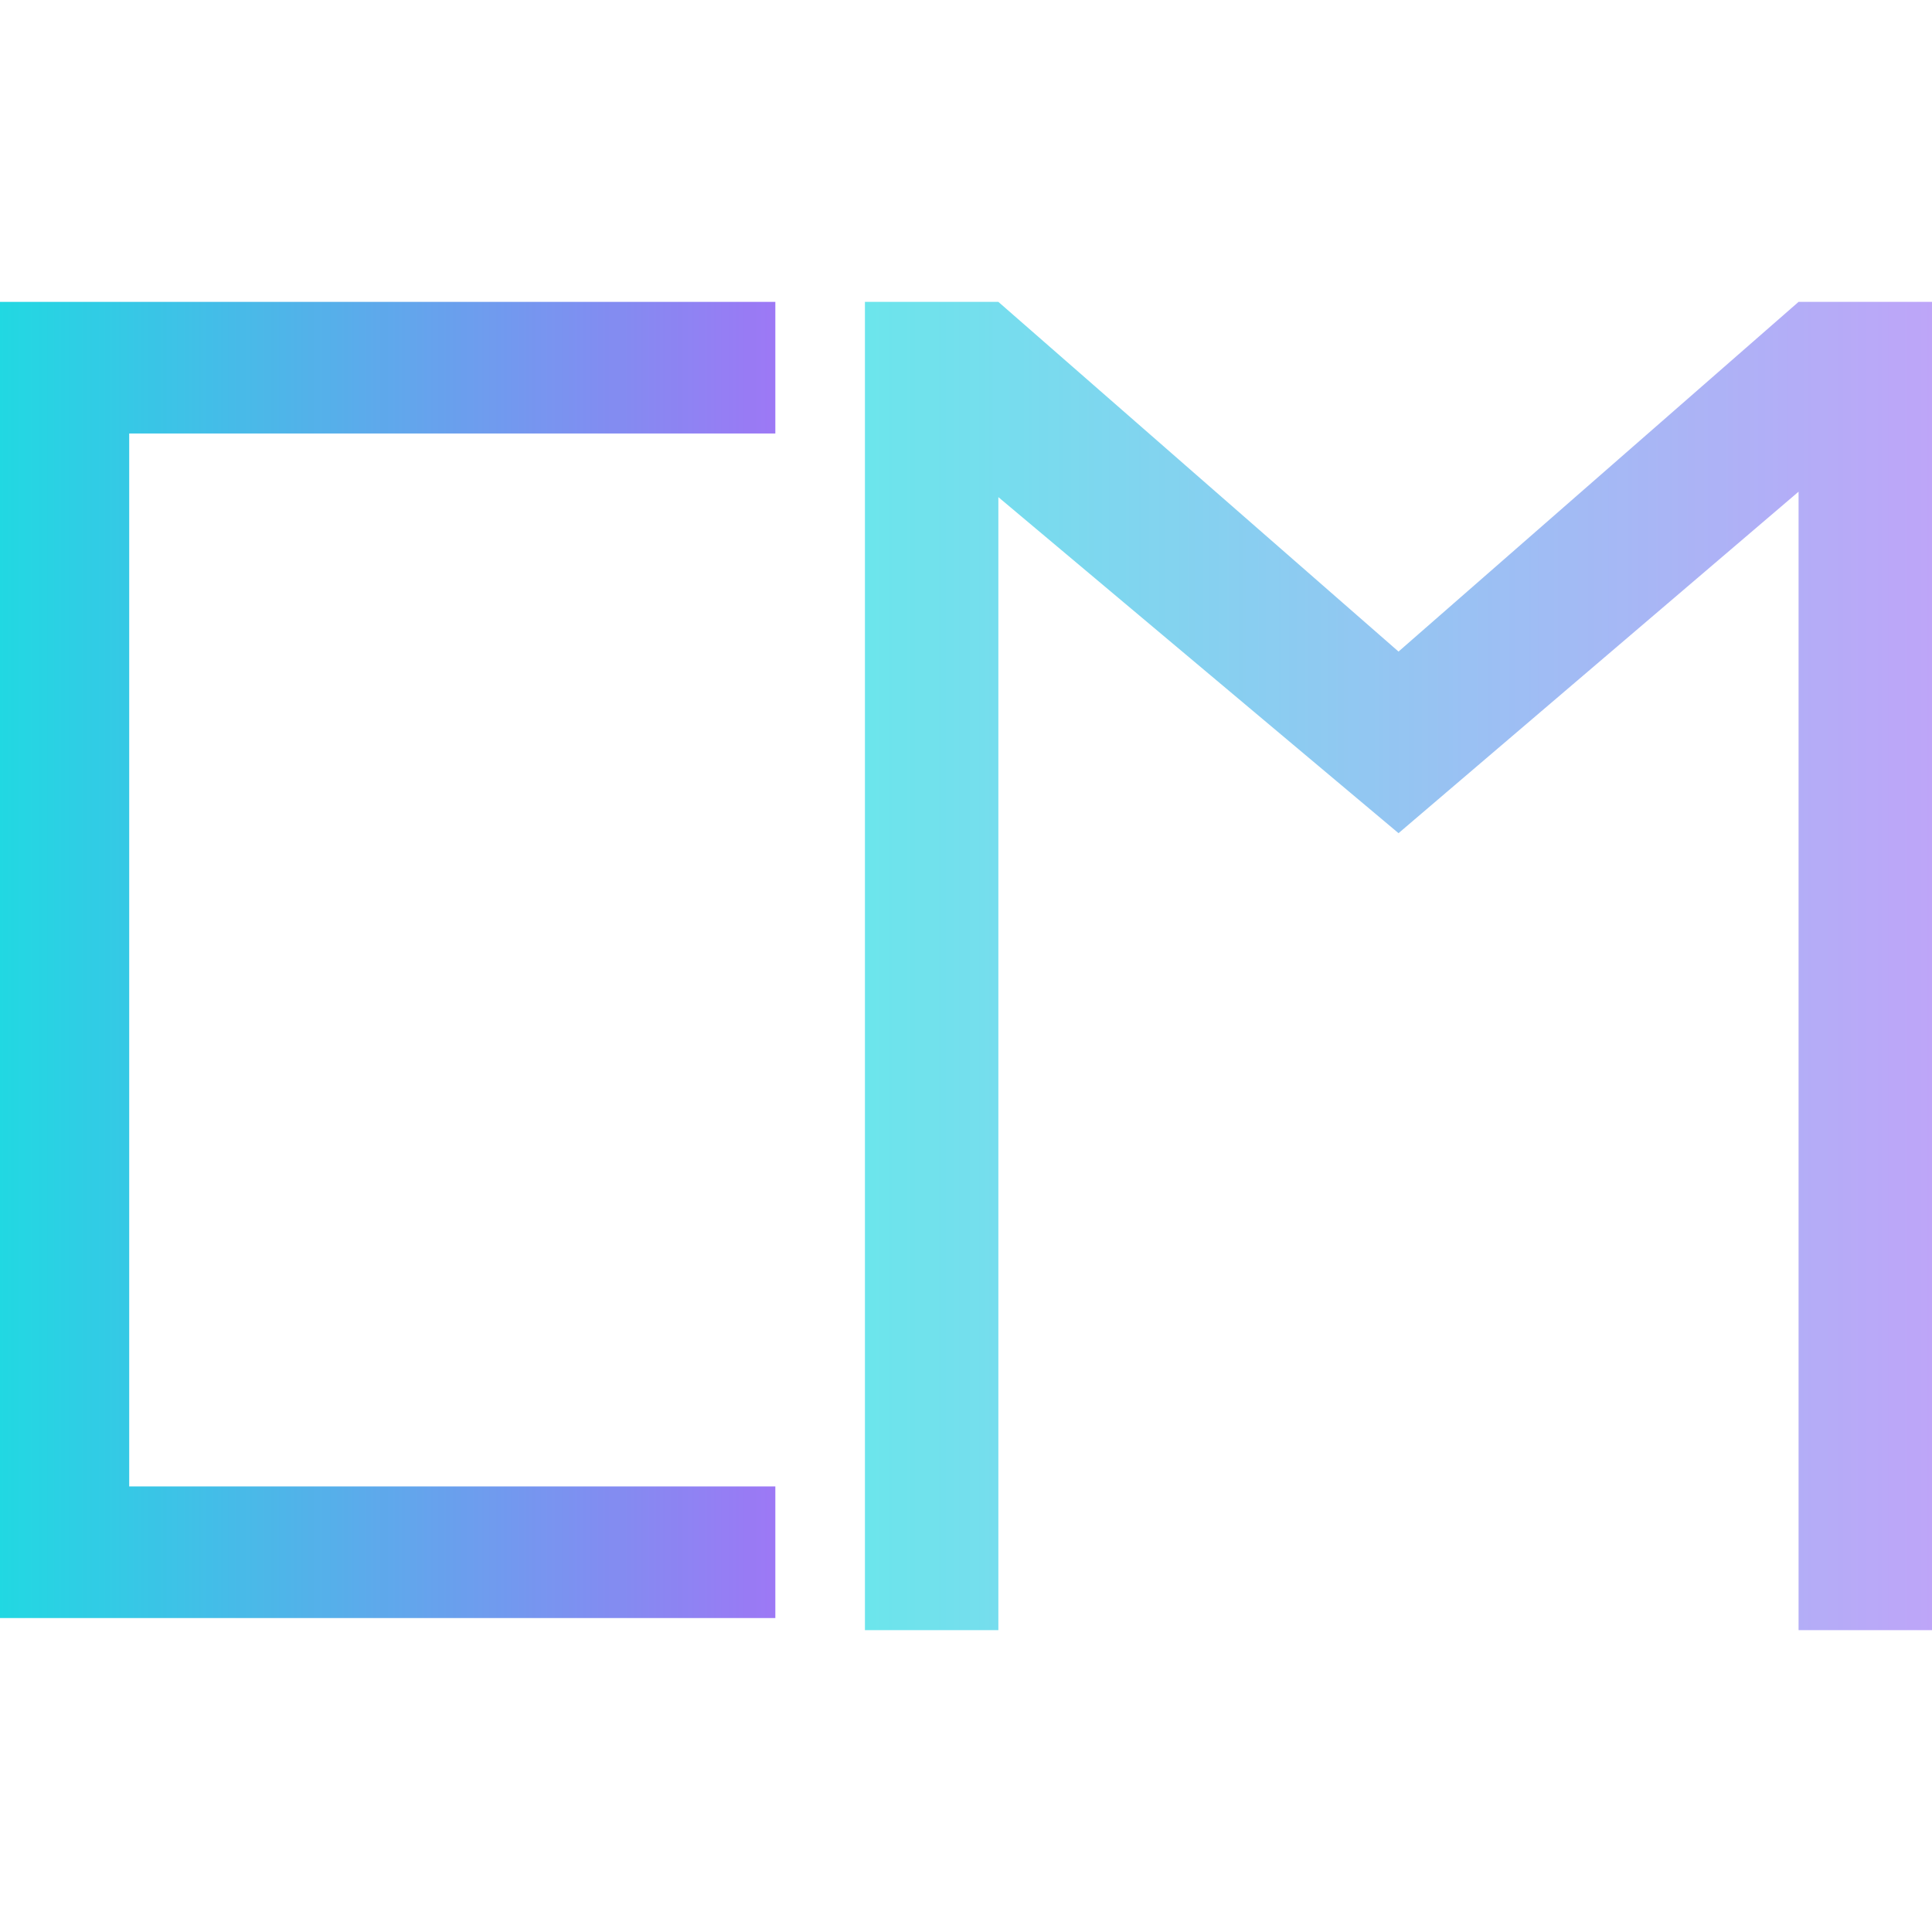
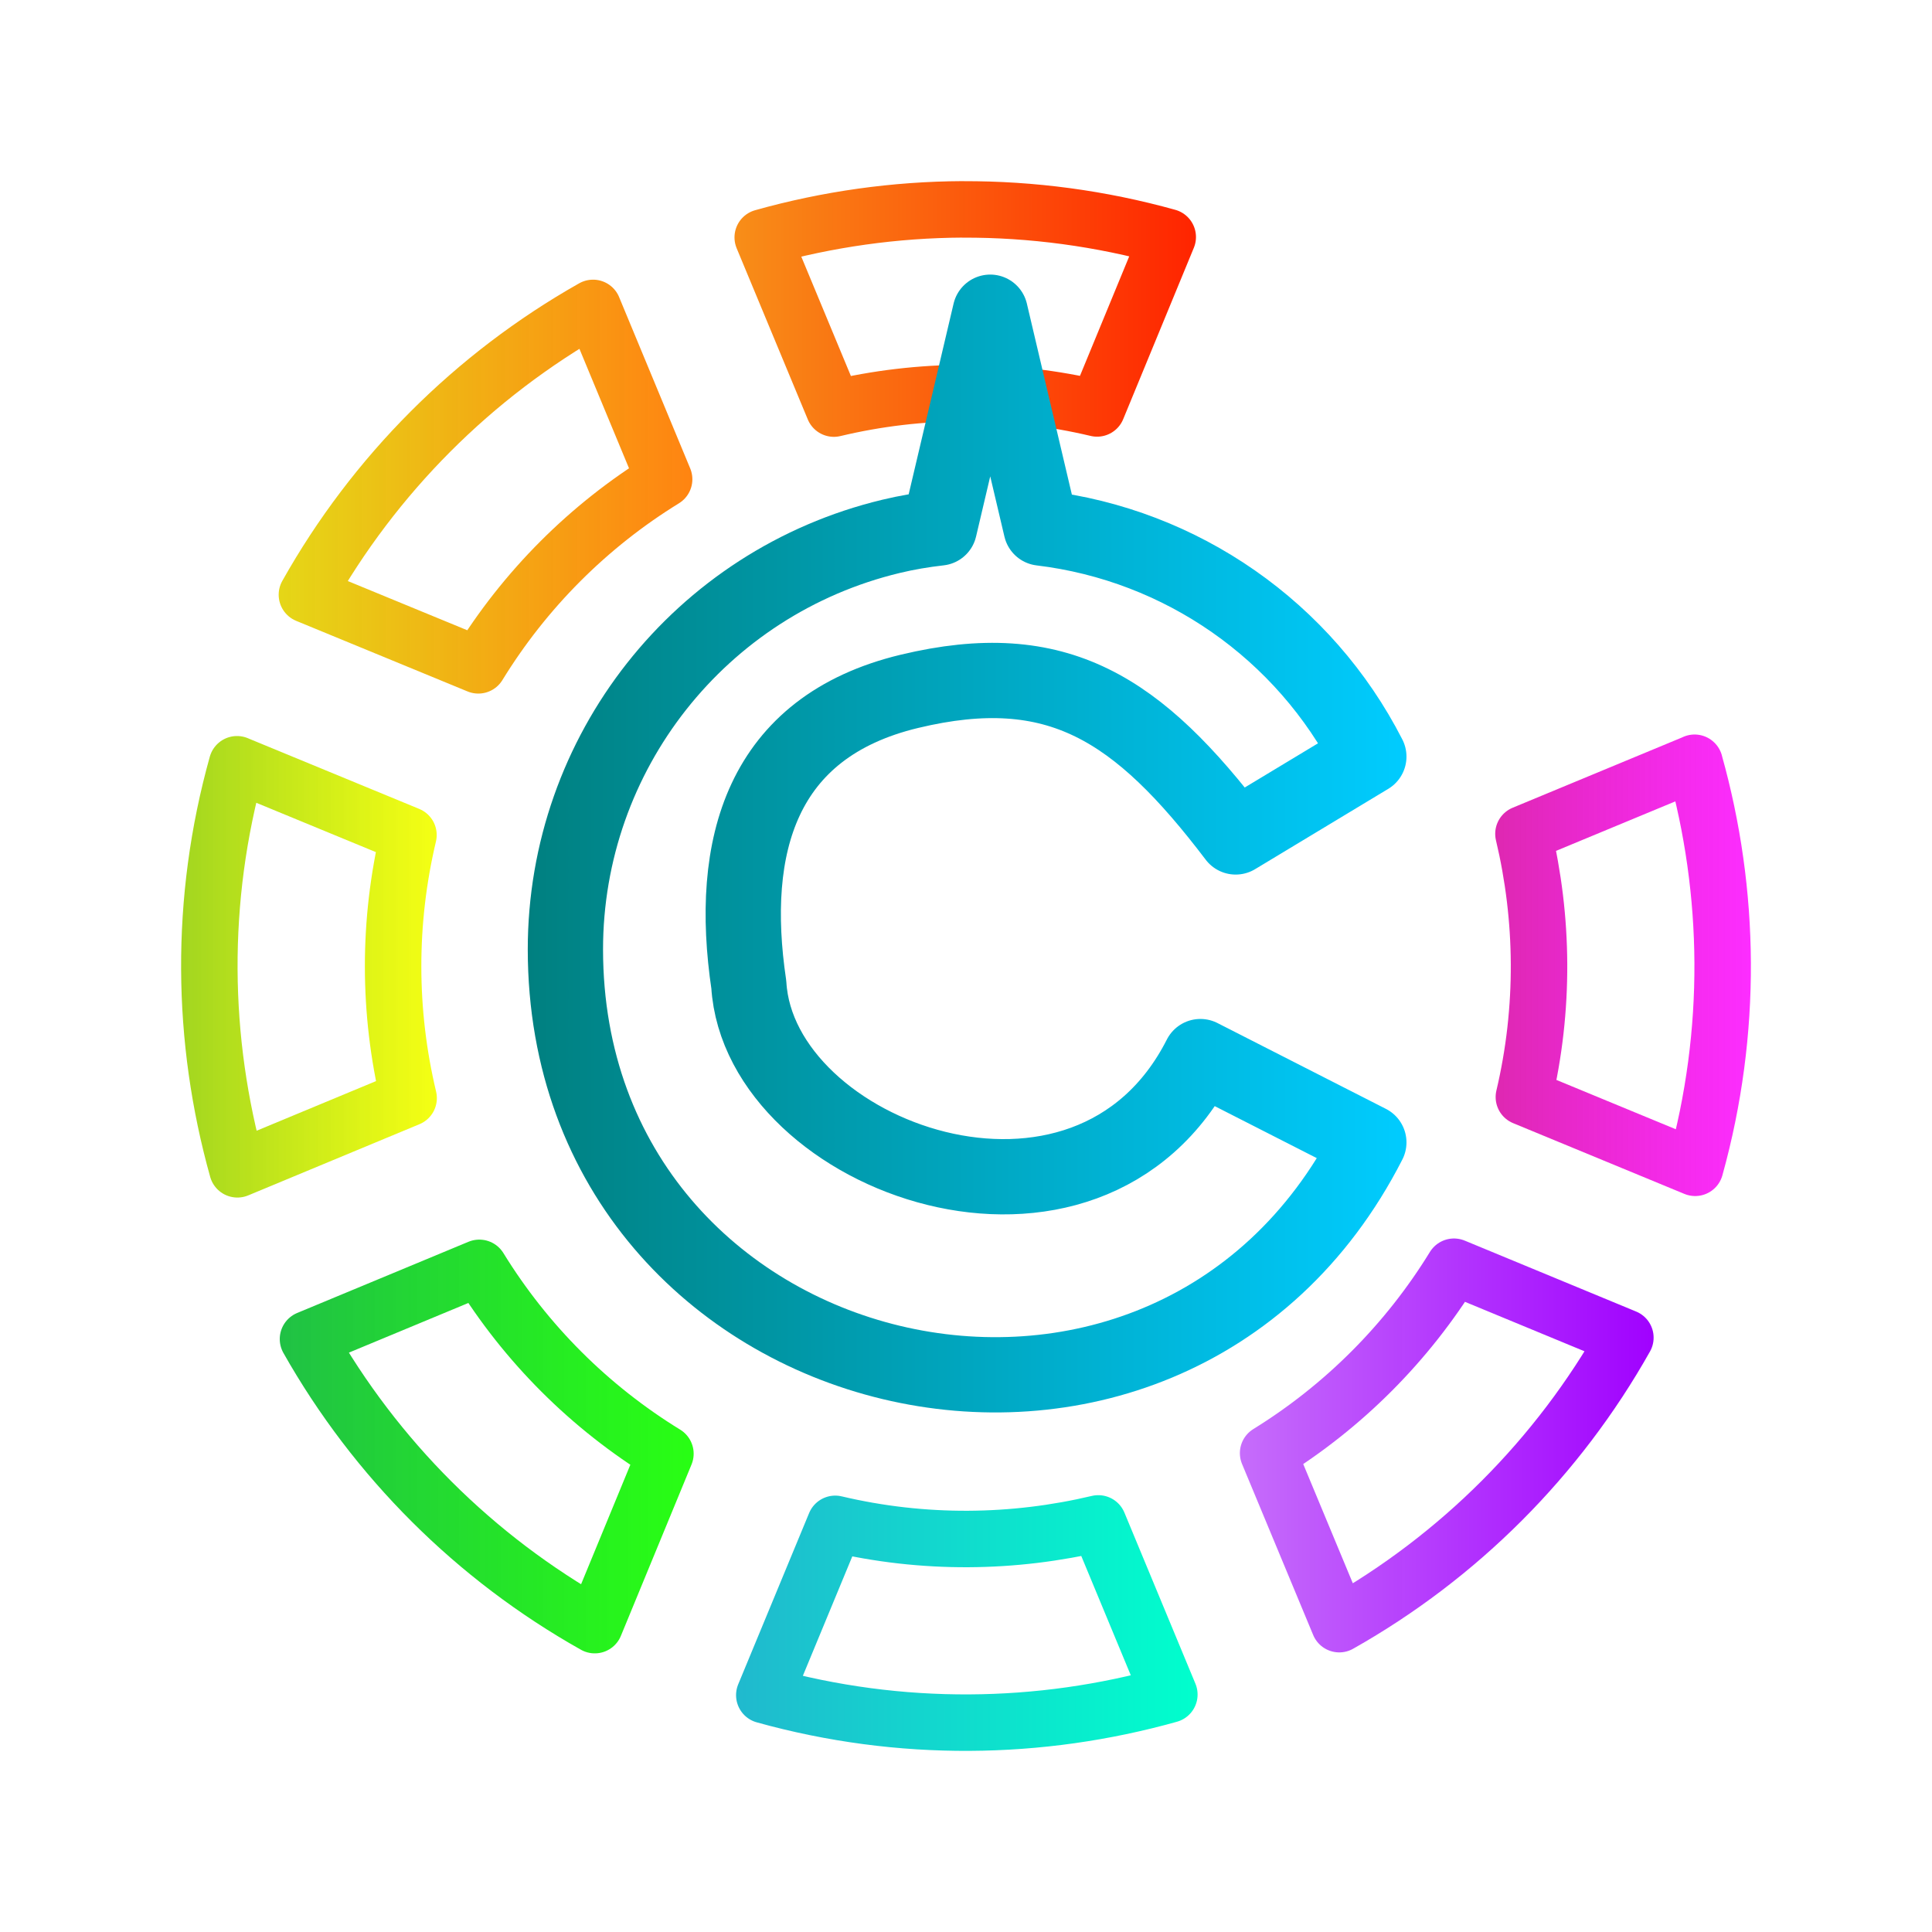
<svg xmlns="http://www.w3.org/2000/svg" xmlns:xlink="http://www.w3.org/1999/xlink" width="16" height="16" version="1.1" id="svg23">
  <defs id="defs22">
    <style id="current-color-scheme" type="text/css">
   .ColorScheme-Text { color:#d5c289; } .ColorScheme-Highlight { color:#5294e2; }
  </style>
    <linearGradient id="arrongin" x1="0%" x2="0%" y1="0%" y2="100%">
      <stop offset="0%" style="stop-color:#dd9b44; stop-opacity:1" id="stop1" />
      <stop offset="100%" style="stop-color:#ad6c16; stop-opacity:1" id="stop2" />
    </linearGradient>
    <linearGradient id="aurora" x1="0%" x2="0%" y1="0%" y2="100%">
      <stop offset="0%" style="stop-color:#09D4DF; stop-opacity:1" id="stop3" />
      <stop offset="100%" style="stop-color:#9269F4; stop-opacity:1" id="stop4" />
    </linearGradient>
    <linearGradient id="fitdance" x1="0%" x2="0%" y1="0%" y2="100%">
      <stop offset="0%" style="stop-color:#1AD6AB; stop-opacity:1" id="stop5" />
      <stop offset="100%" style="stop-color:#329DB6; stop-opacity:1" id="stop6" />
    </linearGradient>
    <linearGradient id="oomox" x1="0%" x2="0%" y1="0%" y2="100%">
      <stop offset="0%" style="stop-color:#303b3d; stop-opacity:1" id="stop7" />
      <stop offset="100%" style="stop-color:#bc985d; stop-opacity:1" id="stop8" />
    </linearGradient>
    <linearGradient id="rainblue" x1="0%" x2="0%" y1="0%" y2="100%">
      <stop offset="0%" style="stop-color:#00F260; stop-opacity:1" id="stop9" />
      <stop offset="100%" style="stop-color:#0575E6; stop-opacity:1" id="stop10" />
    </linearGradient>
    <linearGradient id="sunrise" x1="0%" x2="0%" y1="0%" y2="100%">
      <stop offset="0%" style="stop-color: #FF8501; stop-opacity:1" id="stop11" />
      <stop offset="100%" style="stop-color: #FFCB01; stop-opacity:1" id="stop12" />
    </linearGradient>
    <linearGradient id="telinkrin" x1="0%" x2="0%" y1="0%" y2="100%">
      <stop offset="0%" style="stop-color: #b2ced6; stop-opacity:1" id="stop13" />
      <stop offset="100%" style="stop-color: #6da5b7; stop-opacity:1" id="stop14" />
    </linearGradient>
    <linearGradient id="60spsycho" x1="0%" x2="0%" y1="0%" y2="100%">
      <stop offset="0%" style="stop-color: #df5940; stop-opacity:1" id="stop15" />
      <stop offset="25%" style="stop-color: #d8d15f; stop-opacity:1" id="stop16" />
      <stop offset="50%" style="stop-color: #e9882a; stop-opacity:1" id="stop17" />
      <stop offset="100%" style="stop-color: #279362; stop-opacity:1" id="stop18" />
    </linearGradient>
    <linearGradient id="90ssummer" x1="0%" x2="0%" y1="0%" y2="100%">
      <stop offset="0%" style="stop-color: #f618c7; stop-opacity:1" id="stop19" />
      <stop offset="20%" style="stop-color: #94ffab; stop-opacity:1" id="stop20" />
      <stop offset="50%" style="stop-color: #fbfd54; stop-opacity:1" id="stop21" />
      <stop offset="100%" style="stop-color: #0f83ae; stop-opacity:1" id="stop22" />
    </linearGradient>
-     <linearGradient xlink:href="#aurora" id="linearGradient25" x1="0" y1="7.95" x2="6.421" y2="7.95" gradientUnits="userSpaceOnUse" />
-     <linearGradient xlink:href="#aurora" id="linearGradient27" x1="7.163" y1="8" x2="16" y2="8" gradientUnits="userSpaceOnUse" />
+     <linearGradient id="h" gradientUnits="userSpaceOnUse" x1="19.707" x2="28.262" y1="11.818" y2="11.818">
+       <stop offset="0" stop-color="#f88e18" id="stop15-9" />
+       <stop offset="1" stop-color="#ff2400" id="stop16-2" />
+     </linearGradient>
+     <linearGradient id="a" gradientUnits="userSpaceOnUse" x1="29.052" x2="36.725" y1="15.094" y2="15.094">
+       <stop offset="0" stop-color="#dc2c2e" id="stop1-0" />
+       <stop offset="1" stop-color="#f60073" id="stop2-6" />
+     </linearGradient>
+     <linearGradient id="g" gradientUnits="userSpaceOnUse" x1="29.077" x2="36.754" y1="32.889" y2="32.889">
+       <stop offset="0" stop-color="#c66dfb" id="stop13-8" />
+       <stop offset="1" stop-color="#a000ff" stop-opacity=".995" id="stop14-9" />
+     </linearGradient>
+     <linearGradient id="f" gradientUnits="userSpaceOnUse" x1="33.811" x2="38.551" y1="23.986" y2="23.986">
+       <stop offset="0" stop-color="#de28b1" id="stop11-2" />
+       <stop offset="1" stop-color="#fc00ff" stop-opacity=".823" id="stop12-6" />
+     </linearGradient>
+     <linearGradient id="e" gradientUnits="userSpaceOnUse" x1="11.256" x2="18.926" y1="15.111" y2="15.111">
+       <stop offset="0" stop-color="#e5d717" id="stop9-6" />
+       <stop offset="1" stop-color="#ff7b00" stop-opacity=".932" id="stop10-4" />
+     </linearGradient>
+     <linearGradient id="d" gradientUnits="userSpaceOnUse" x1="19.736" x2="28.292" y1="36.181" y2="36.181">
+       <stop offset="0" stop-color="#20b9ce" id="stop7-9" />
+       <stop offset="1" stop-color="#00ffcd" id="stop8-5" />
+     </linearGradient>
+     <linearGradient id="c" gradientUnits="userSpaceOnUse" x1="11.275" x2="18.949" y1="32.908" y2="32.908">
+       <stop offset="0" stop-color="#20c145" id="stop5-0" />
+       <stop offset="1" stop-color="#17ff00" stop-opacity=".923" id="stop6-4" />
+     </linearGradient>
+     <linearGradient id="b" gradientUnits="userSpaceOnUse" x1="9.446" x2="14.189" y1="24.014" y2="24.014">
+       <stop offset="0" stop-color="#a2d620" id="stop3-8" />
+       <stop offset="1" stop-color="#f4ff00" stop-opacity=".923" id="stop4-7" />
+     </linearGradient>
+     <linearGradient xlink:href="#linearGradient1" id="linearGradient20" x1="-85.993" y1="17.075" x2="-62.647" y2="17.075" gradientUnits="userSpaceOnUse" />
+     <linearGradient id="linearGradient1">
+       <stop style="stop-color:#008080;stop-opacity:1" offset="0" id="stop19-1" />
+       <stop style="stop-color:#00ccff;stop-opacity:1" offset="1" id="stop20-7" />
+     </linearGradient>
  </defs>
-   <path class="ColorScheme-Text" opacity="0.9" d="M 0,2.5 V 13.4 H 6.421 V 12.31 H 1.07 V 3.59 H 6.421 V 2.5 Z" id="path22" style="fill:url(#linearGradient25)" />
-   <path opacity="0.6" d="M 7.163,13.5 V 2.5 H 8.268 L 11.582,5.396 14.895,2.5 H 16 v 11 H 14.895 V 4.072 L 11.582,6.9 8.268,4.117 V 13.5 Z" id="path23" style="fill:url(#linearGradient27)" />
+   <g fill="none" stroke-linecap="round" stroke-linejoin="round" id="g26" transform="matrix(0.3117073,0,0,0.3117073,0.586895,0.586926)">
+     <g stroke="#000000" stroke-width="1.047" id="g25">
+       <path d="m 23.938,9.971 a 13.954,13.954 0 0 0 -3.708,0.52 l 1.319,3.174 a 10.534,10.534 0 0 1 4.88,-0.003 l 1.31,-3.178 a 13.948,13.948 0 0 0 -3.8,-0.512 z" stroke="url(#h)" transform="matrix(1.433,0,0,1.433,-10.608,-10.609)" id="path18" style="stroke:url(#h)" />
+       <path stroke="url(#a)" transform="matrix(1.433,0,0,1.433,-10.608,-10.609)" id="path19" d="" style="stroke:url(#a)" />
+       <path d="M 36.224,30.89 33.046,29.575 A 10.553,10.553 0 0 1 29.6,33.031 l 1.319,3.171 a 13.953,13.953 0 0 0 5.305,-5.312 m 0,0" stroke="url(#g)" transform="matrix(1.433,0,0,1.433,-10.608,-10.609)" id="path20" style="stroke:url(#g)" />
+       <path d="m 37.508,20.232 -3.174,1.317 c 0.373,1.57 0.395,3.24 0.008,4.88 l 3.176,1.312 c 0.701,-2.52 0.661,-5.114 -0.011,-7.51 z" stroke="url(#f)" transform="matrix(1.433,0,0,1.433,-10.608,-10.609)" id="path21" style="stroke:url(#f)" />
+       <path d="m 17.084,11.798 a 13.968,13.968 0 0 0 -5.305,5.318 l 3.178,1.309 a 10.5,10.5 0 0 1 3.445,-3.45 l -1.318,-3.176 z" stroke="url(#e)" transform="matrix(1.433,0,0,1.433,-10.608,-10.609)" id="path22-2" style="stroke:url(#e)" />
+       <path d="m 26.451,34.334 c -1.571,0.373 -3.24,0.395 -4.877,0.008 l -1.315,3.176 c 2.524,0.702 5.114,0.661 7.51,-0.011 l -1.317,-3.173 z" stroke="url(#d)" transform="matrix(1.433,0,0,1.433,-10.608,-10.609)" id="path23-7" style="stroke:url(#d)" />
+       <path d="m 14.975,29.596 -3.176,1.32 a 13.968,13.968 0 0 0 5.317,5.304 l 1.31,-3.178 a 10.5,10.5 0 0 1 -3.45,-3.446 z" stroke="url(#c)" transform="matrix(1.433,0,0,1.433,-10.608,-10.609)" id="path24" style="stroke:url(#c)" />
+       <path d="m 10.483,20.259 c -0.705,2.52 -0.665,5.11 0.007,7.51 l 3.175,-1.32 A 10.531,10.531 0 0 1 13.662,21.571 L 10.484,20.26 Z" stroke="url(#b)" transform="matrix(1.433,0,0,1.433,-10.608,-10.609)" id="path25" style="stroke:url(#b)" />
+     </g>
+     <path stroke-width="2" id="path26" d="m -73.706,2.962 -1.35,5.732 c -0.432,0.049 -0.863,0.121 -1.285,0.223 a 11.286,11.286 0 0 0 -8.652,10.977 c 0.008,11.859 15.955,15.688 21.346,5.125 l -4.475,-2.28 c -2.985,5.884 -11.72,2.674 -11.998,-1.91 -0.547,-3.685 0.323,-6.847 4.266,-7.794 3.943,-0.947 6.08,0.46 8.669,3.868 l 3.538,-2.134 a 11.288,11.288 0 0 0 -8.708,-6.073 z" transform="translate(98.132,3.45)" style="stroke:url(#linearGradient20);stroke-opacity:1" />
+   </g>
</svg>
